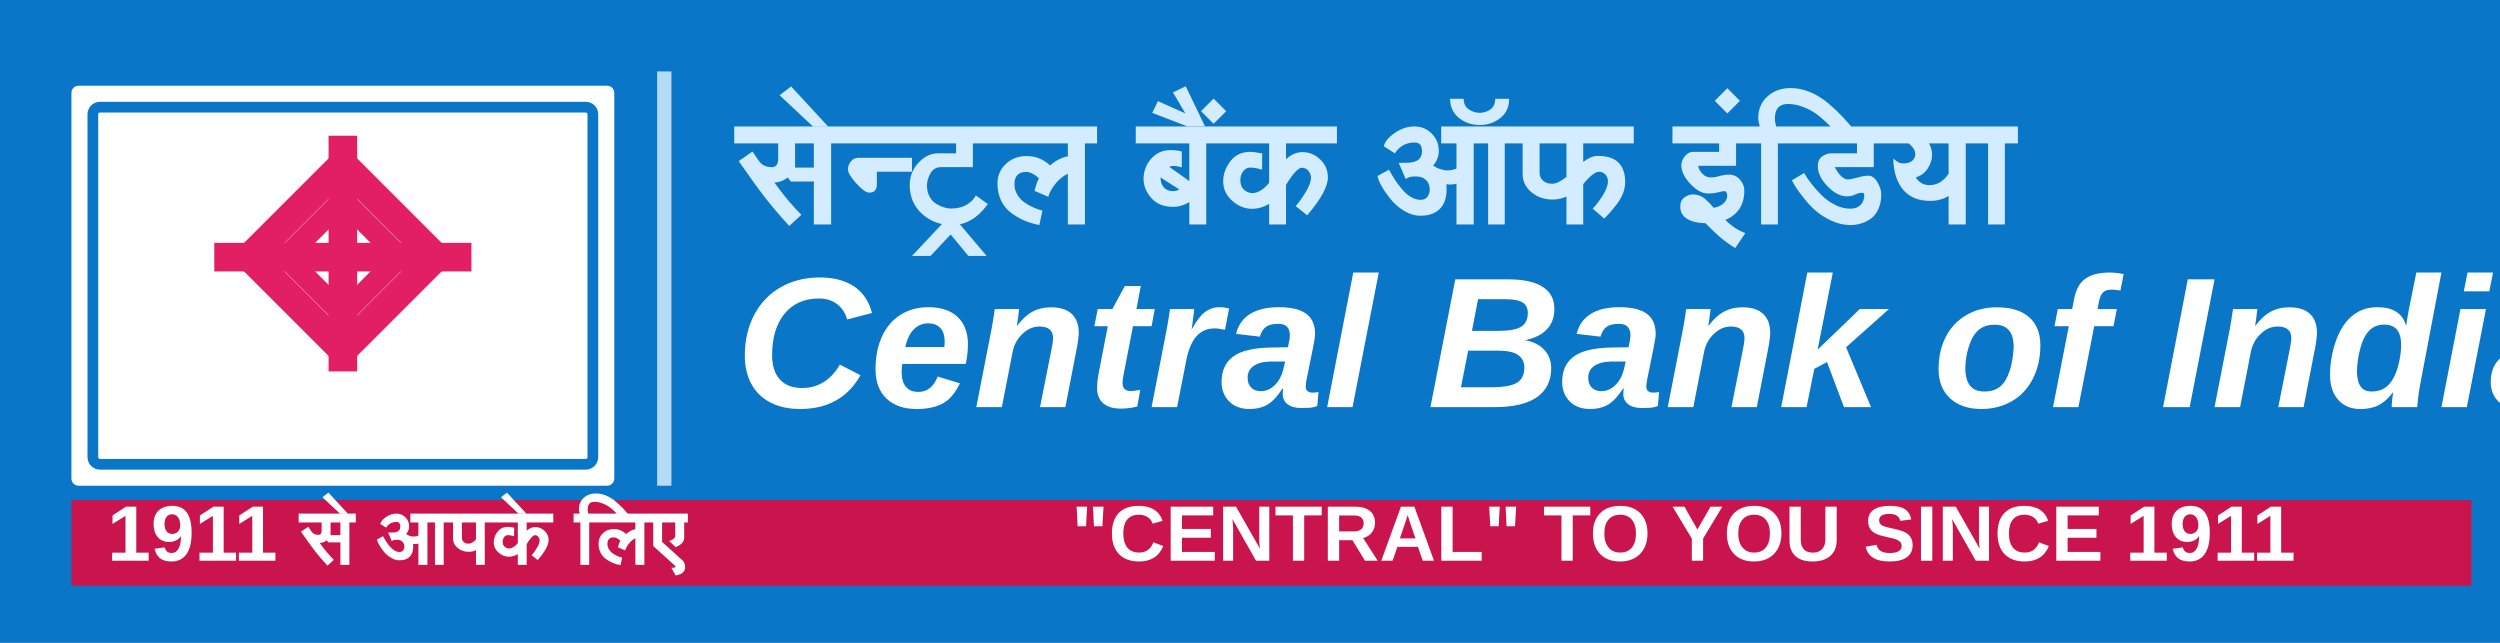
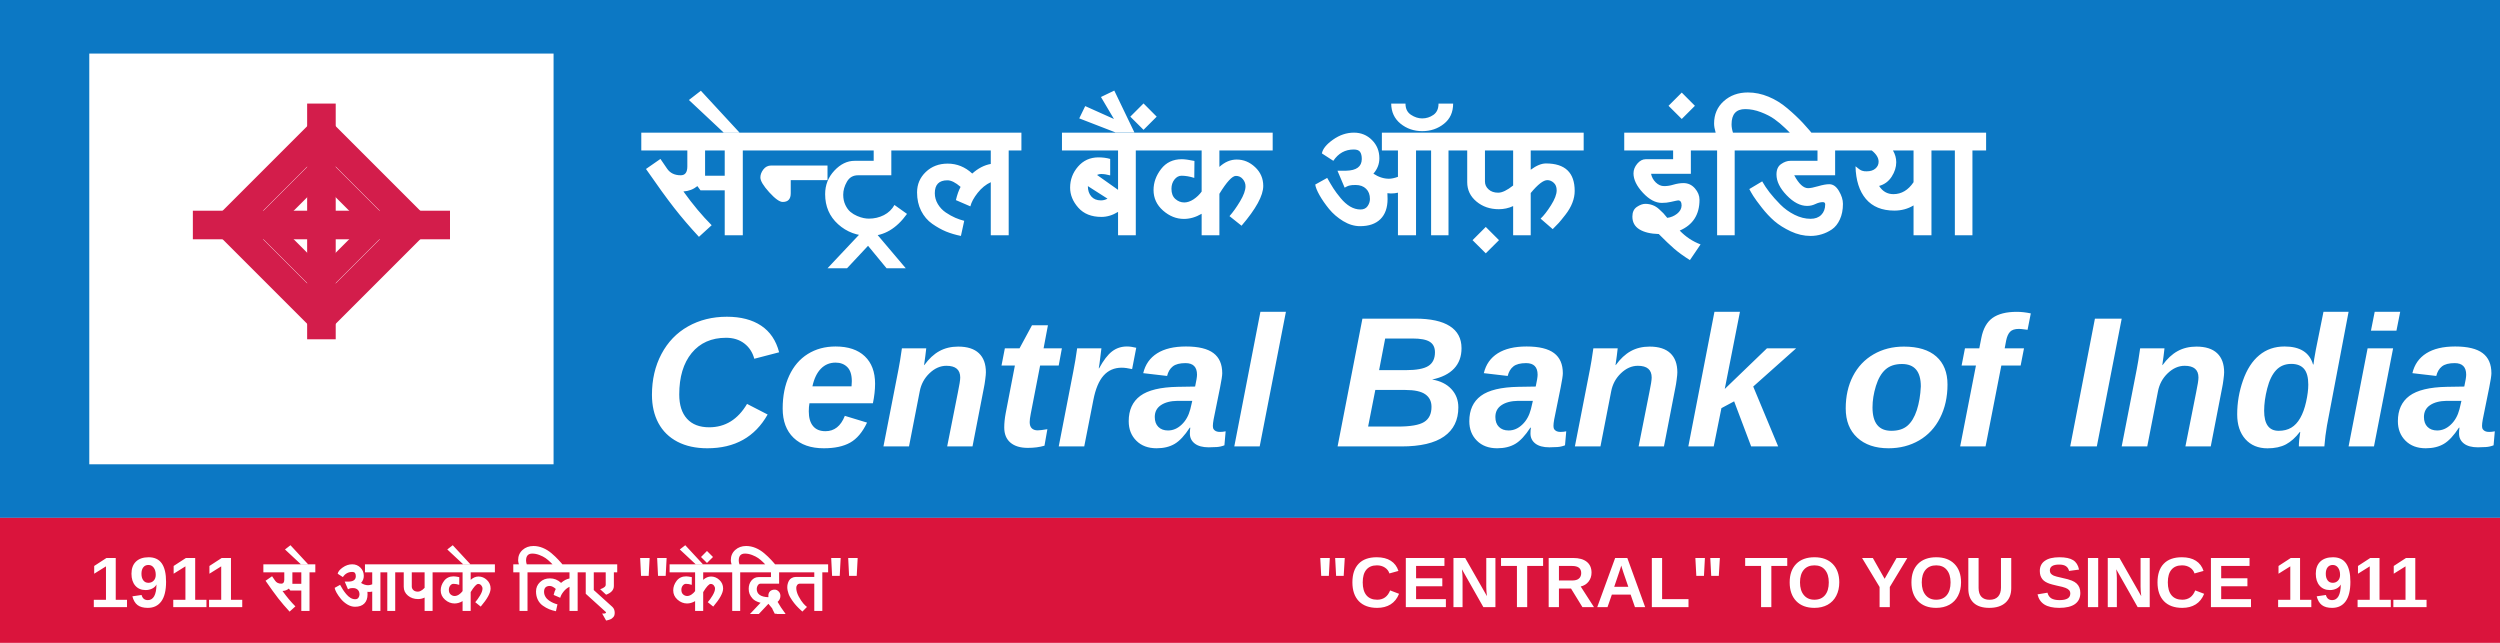
<svg xmlns="http://www.w3.org/2000/svg" viewBox="0 0 700 180" role="img" aria-label="Central Bank of India logo">
-   <rect width="700" height="180" fill="#0A76C8" />
-   <rect x="8" y="8" width="684" height="164" fill="none" stroke="#0A76C8" stroke-width="2" />
-   <rect x="20" y="24" width="152" height="112" rx="2" fill="#ffffff" />
-   <rect x="26" y="30" width="140" height="100" rx="2" fill="#ffffff" stroke="#0A76C8" stroke-width="3" />
-   <g transform="translate(96 80)">
-     <polygon points="0,-34 26,-8 0,18 -26,-8" fill="none" stroke="#E21F63" stroke-width="8" />
-     <polygon points="0,-24 16,-8 0,8 -16,-8" fill="none" stroke="#E21F63" stroke-width="6" />
-     <line x1="-36" y1="-8" x2="36" y2="-8" stroke="#E21F63" stroke-width="8" />
-     <line x1="0" y1="-42" x2="0" y2="24" stroke="#E21F63" stroke-width="8" />
+   <rect width="700" height="180" fill="#ffffff" />
+   <rect x="4" y="4" width="692" height="172" fill="none" stroke="#D31D4B" stroke-width="0" />
+   <rect x="0" y="0" width="700" height="145" fill="#0C78C4" />
+   <rect x="25" y="15" width="130" height="115" fill="#ffffff" />
+   <g transform="translate(90 73)">
+     <polygon points="0,-36 26,-10 0,16 -26,-10" fill="none" stroke="#D31D4B" stroke-width="8" />
+     <polygon points="0,-26 16,-10 0,6 -16,-10" fill="none" stroke="#D31D4B" stroke-width="6" />
+     <line x1="-36" y1="-10" x2="36" y2="-10" stroke="#D31D4B" stroke-width="8" />
+     <line x1="0" y1="-44" x2="0" y2="22" stroke="#D31D4B" stroke-width="8" />
  </g>
-   <line x1="186" y1="20" x2="186" y2="136" stroke="#B5DBF7" stroke-width="4" />
-   <text x="206" y="62" fill="#D4ECFF" font-size="42" font-weight="700" font-family="Arial, Helvetica, sans-serif">सेन्ट्रल बैंक ऑफ इंडिया</text>
-   <text x="206" y="114" fill="#ffffff" font-size="52" font-style="italic" font-weight="700" font-family="Arial, Helvetica, sans-serif">Central Bank of India</text>
-   <rect x="20" y="140" width="672" height="24" fill="#C9144D" />
-   <text x="30" y="157" fill="#ffffff" font-size="22" font-weight="700" font-family="Arial, Helvetica, sans-serif">1911 से आपके लिए</text>
-   <text x="300" y="157" fill="#ffffff" font-size="22" font-weight="700" font-family="Arial, Helvetica, sans-serif">"CENTRAL" TO YOU SINCE 1911</text>
+   <text x="180" y="65" fill="#ffffff" font-size="44" font-weight="700" font-family="Arial, Helvetica, sans-serif">सेन्ट्रल बैंक ऑफ़ इंडिया</text>
+   <text x="180" y="125" fill="#ffffff" font-size="52" font-style="italic" font-weight="700" font-family="Arial, Helvetica, sans-serif">Central Bank of India</text>
+   <rect x="0" y="145" width="700" height="35" fill="#DA143C" />
+   <text x="25" y="170" fill="#ffffff" font-size="20" font-weight="700" font-family="Arial, Helvetica, sans-serif">1911 से आपके लिए ''केंद्रित''</text>
+   <text x="680" y="170" text-anchor="end" fill="#ffffff" font-size="20" font-weight="700" font-family="Arial, Helvetica, sans-serif">"CENTRAL" TO YOU SINCE 1911</text>
</svg>
